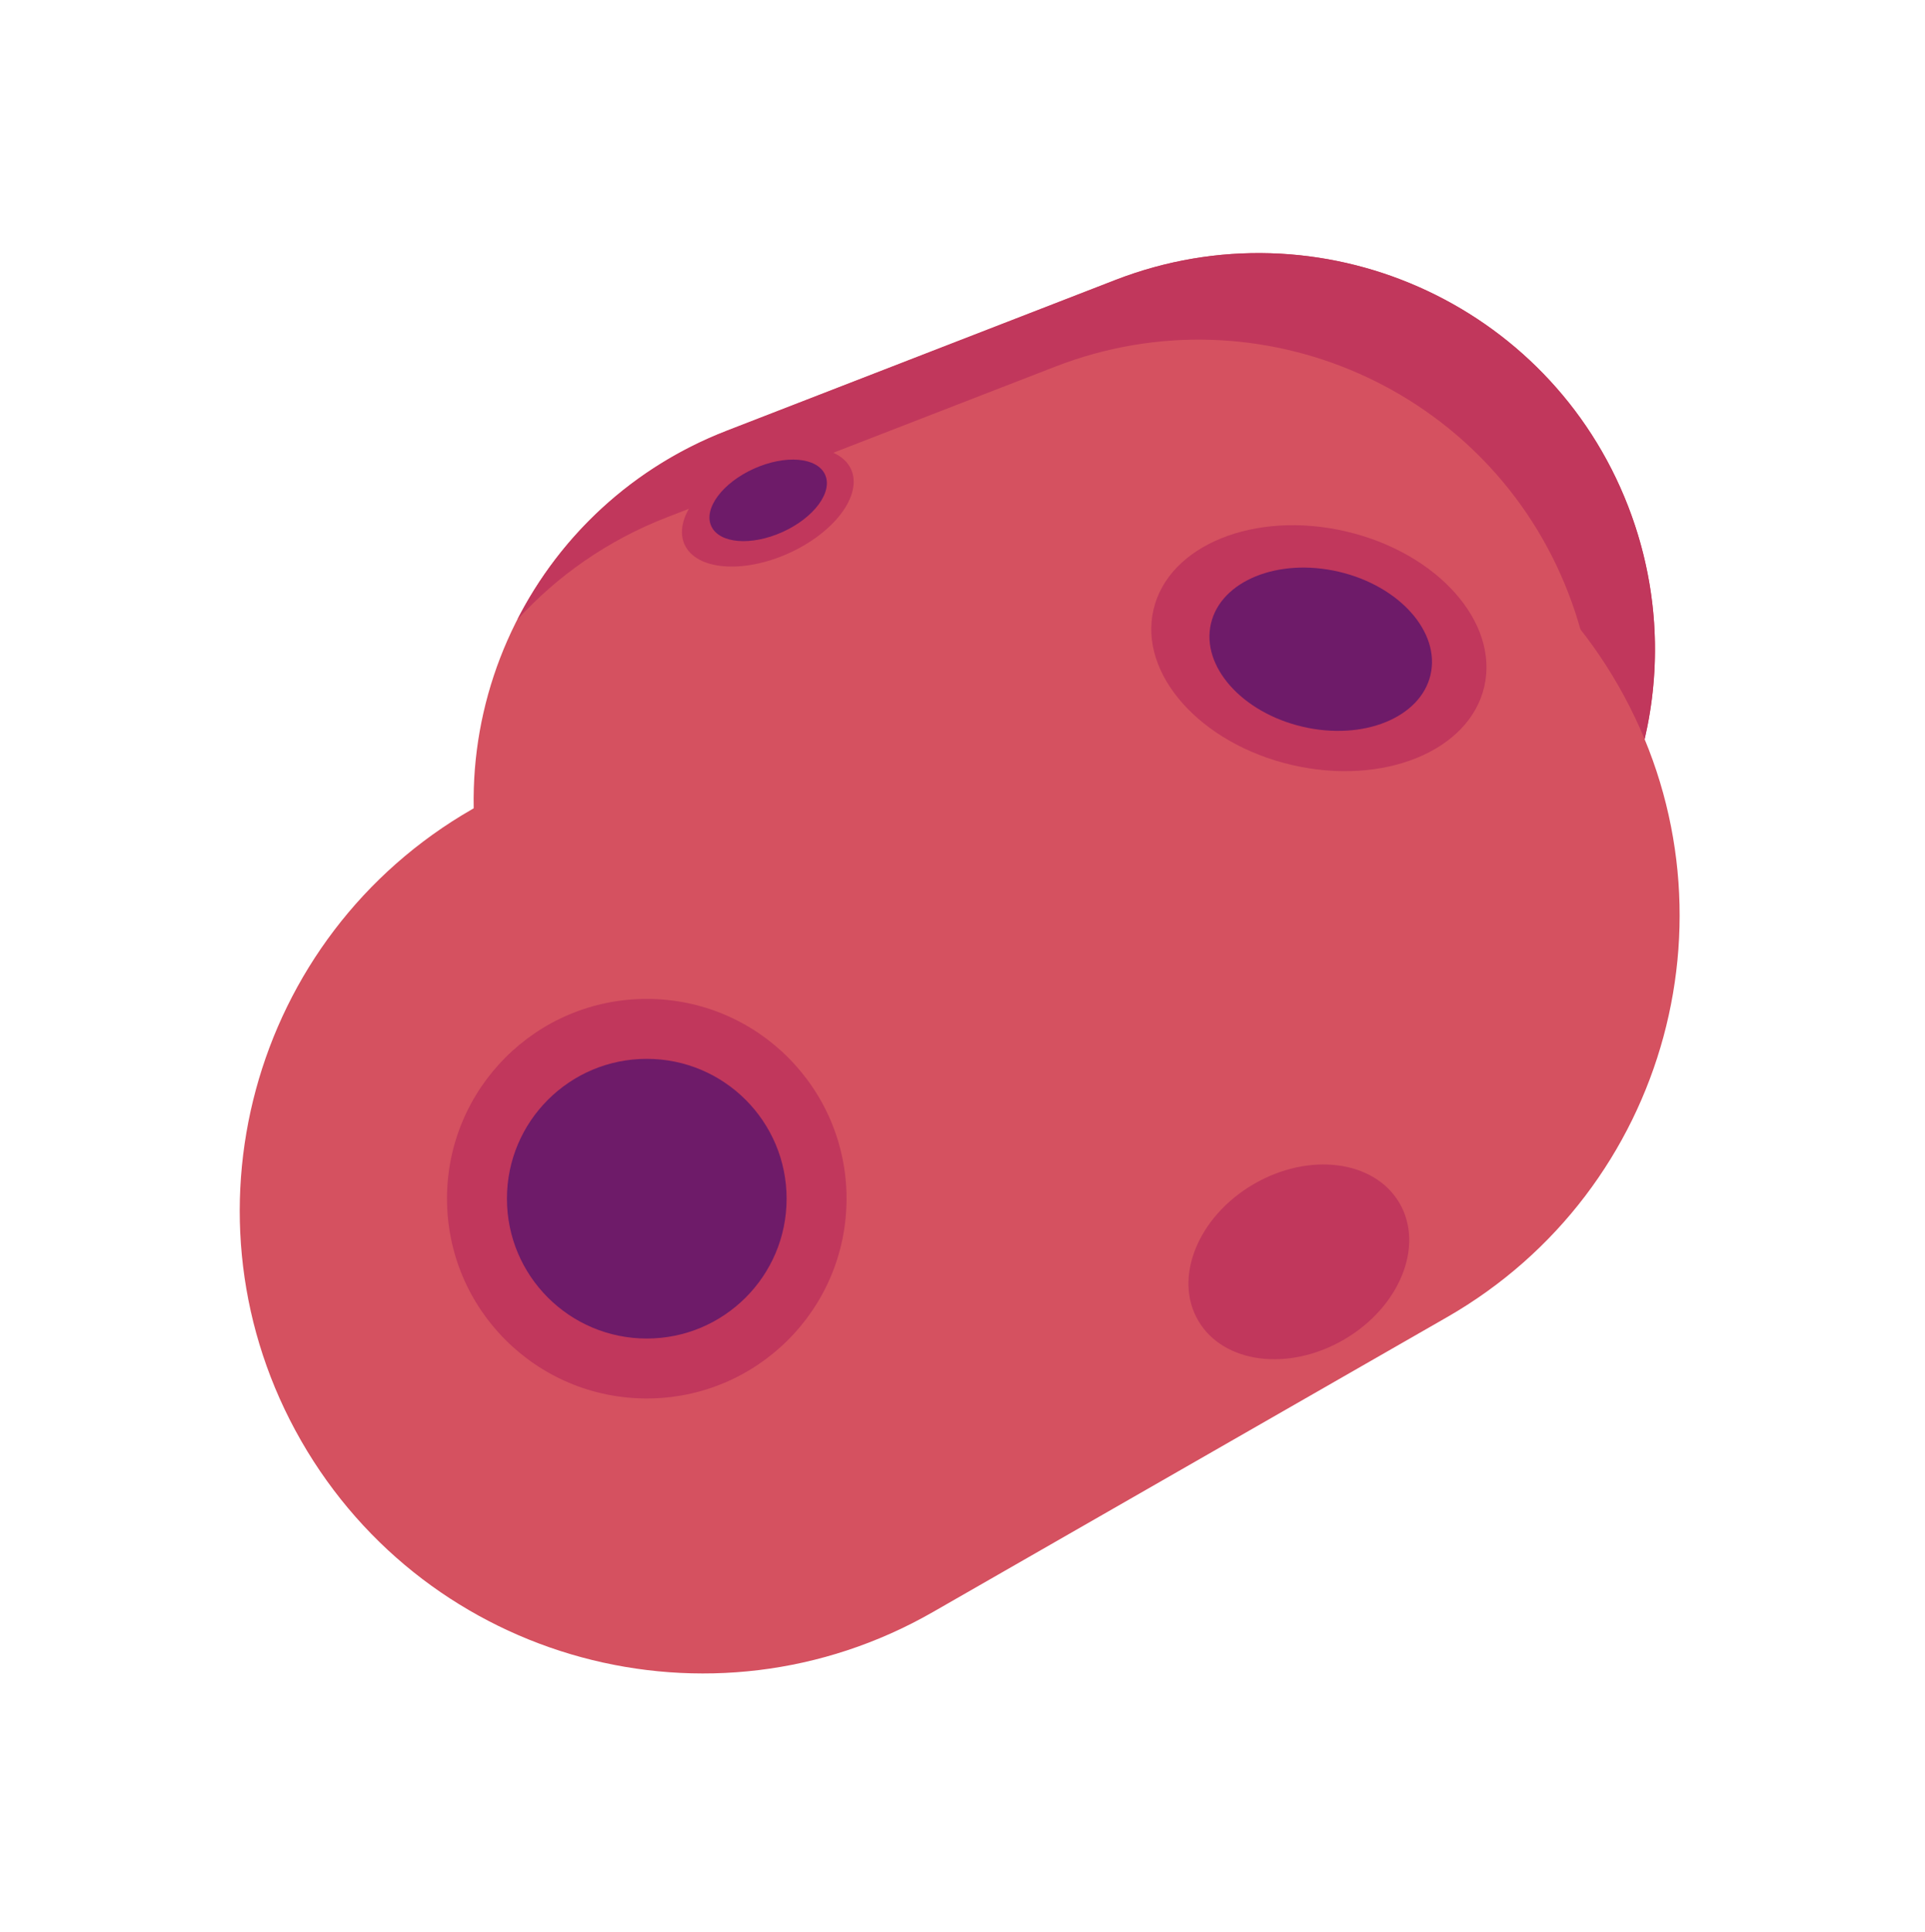
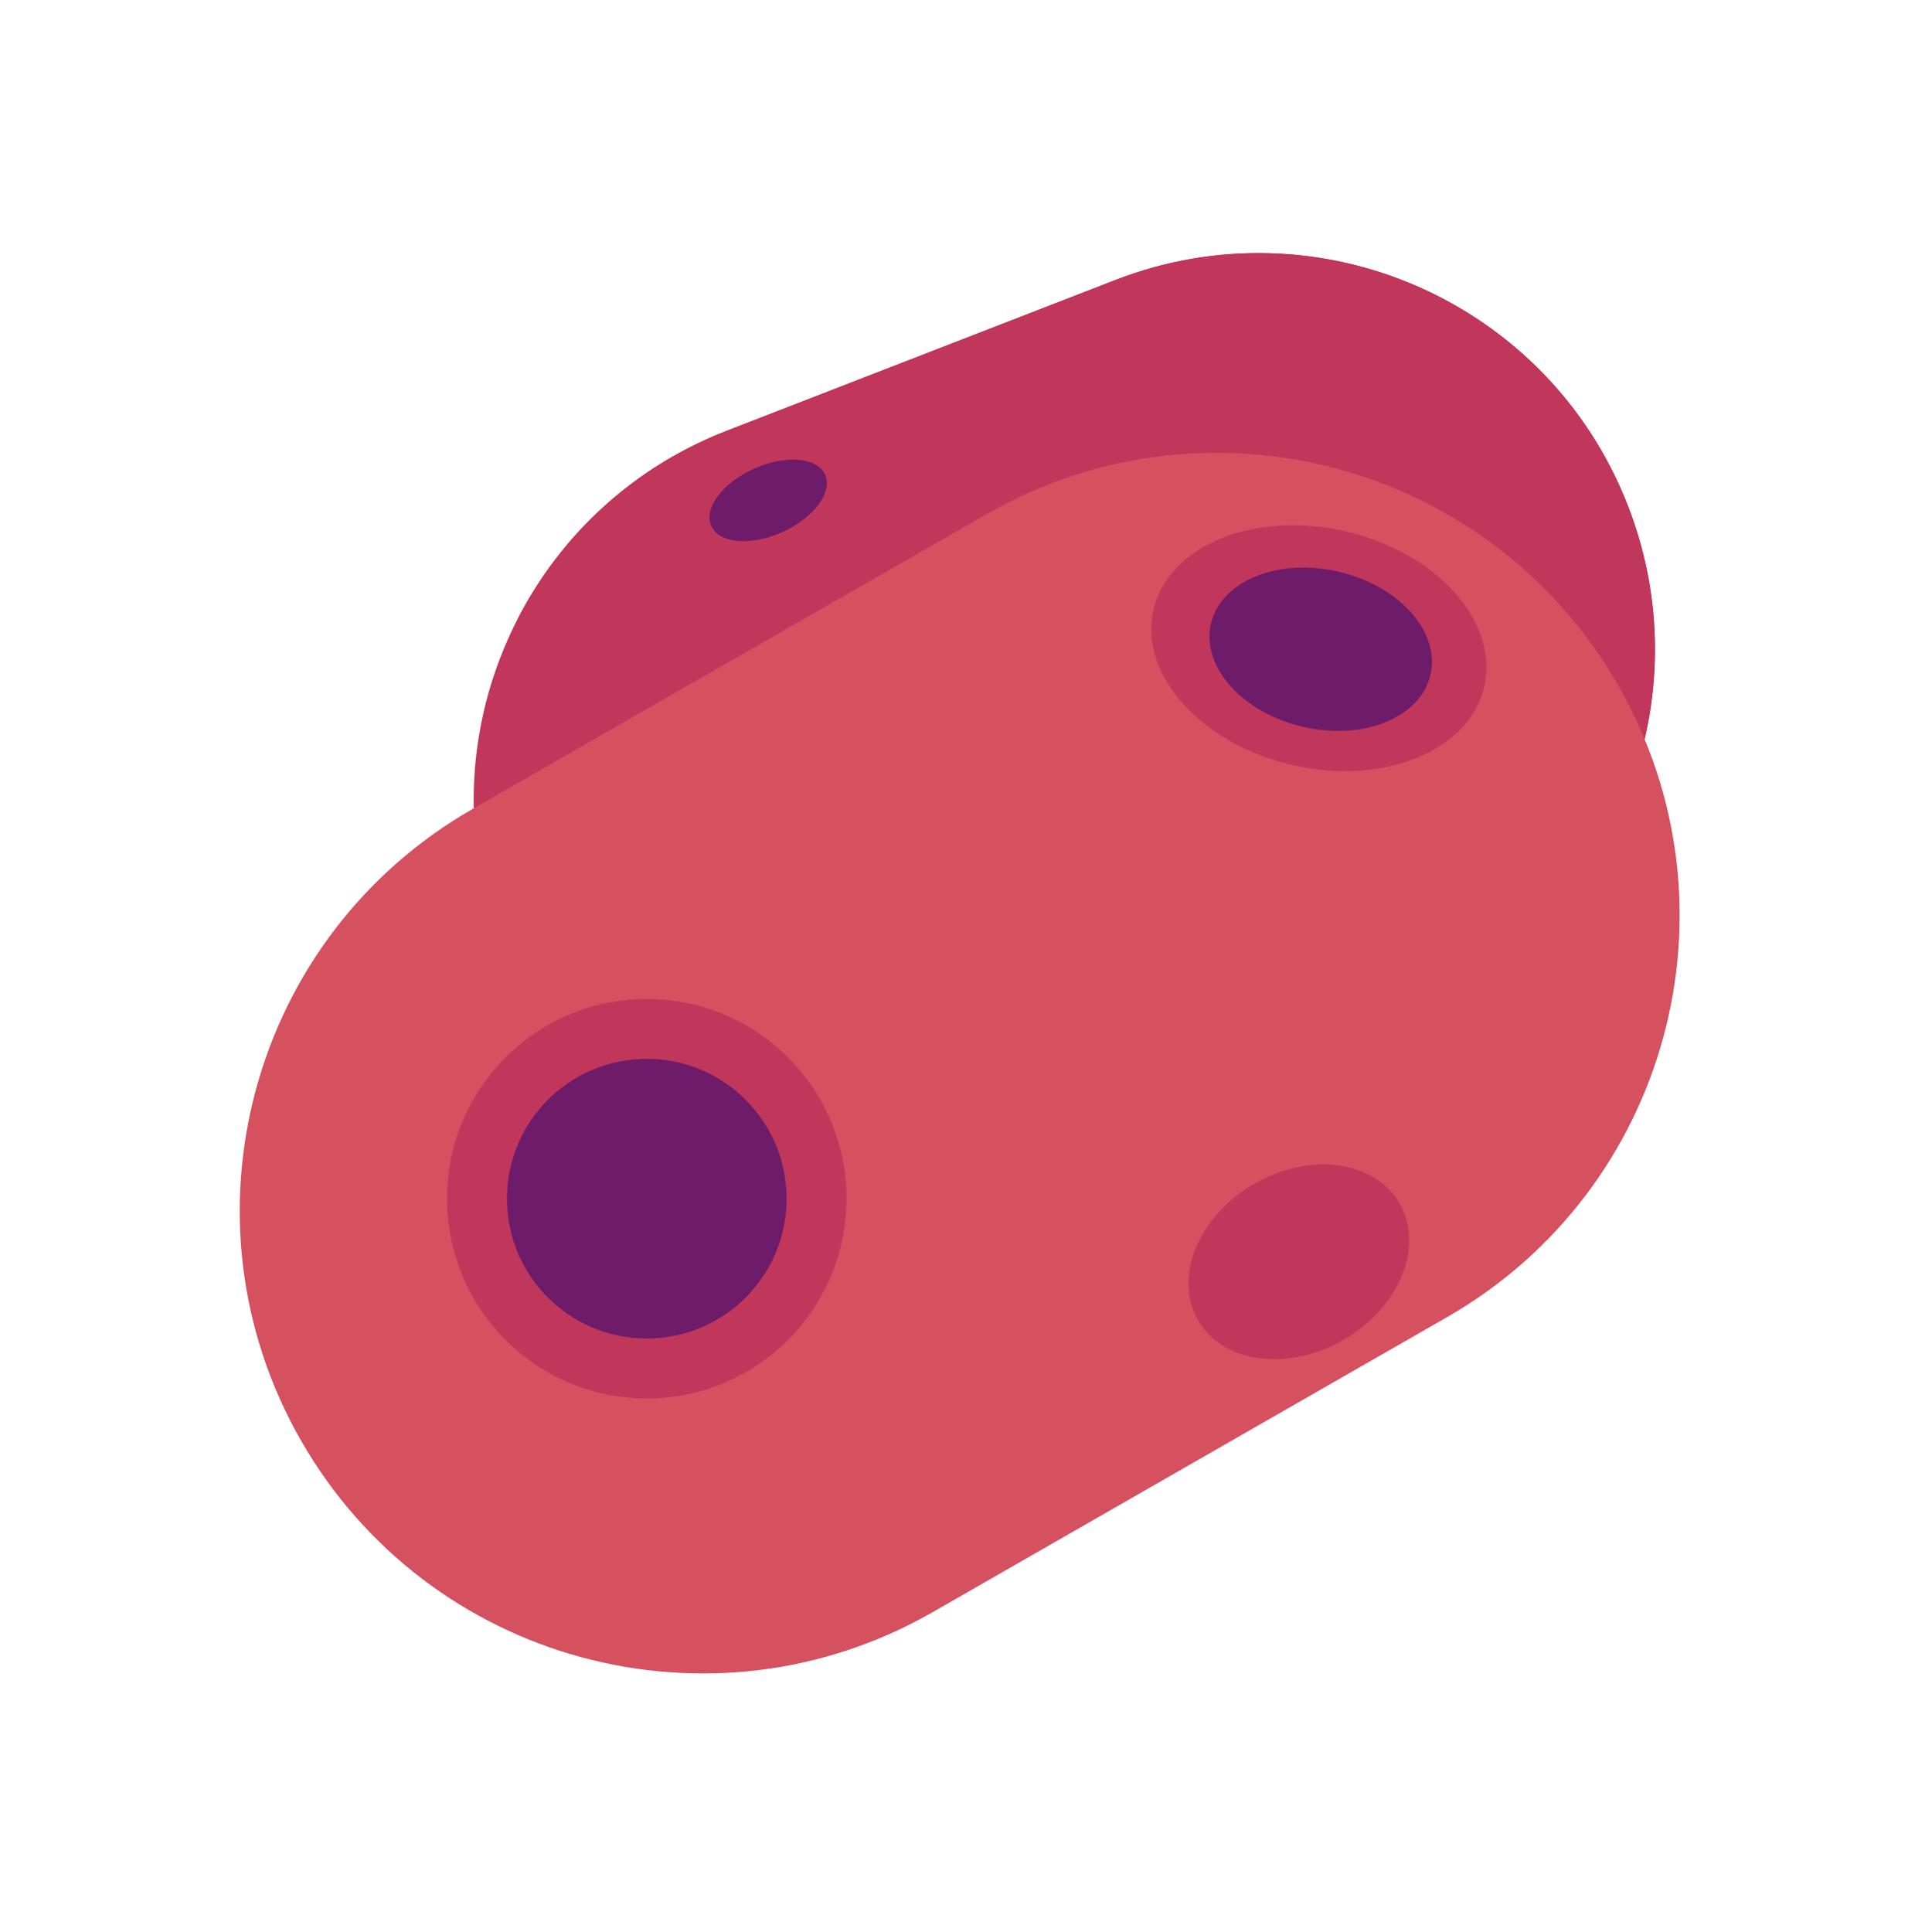
<svg xmlns="http://www.w3.org/2000/svg" width="289" height="290" viewBox="0 0 289 290" fill="none">
-   <path d="M244.482 75.996C256.367 106.633 241.166 141.103 210.529 152.988L152.16 175.632C121.523 187.517 87.053 172.316 75.168 141.679C63.283 111.043 78.484 76.573 109.12 64.688L167.49 42.044C198.126 30.159 232.597 45.36 244.482 75.996Z" fill="#D55160" />
+   <path d="M244.482 75.996C256.367 106.633 241.166 141.103 210.529 152.988L152.16 175.632C121.523 187.517 87.053 172.316 75.168 141.679C63.283 111.043 78.484 76.573 109.12 64.688L167.49 42.044C198.126 30.159 232.597 45.36 244.482 75.996Z" fill="#C1375C" />
  <path d="M232.986 137.626C247.709 121.464 252.926 97.763 244.482 75.996C232.597 45.36 198.126 30.159 167.49 42.044L109.12 64.688C94.954 70.183 84.1 80.508 77.686 93.049C83.685 86.463 91.261 81.129 100.132 77.688L158.49 55.044C189.126 43.159 223.608 58.36 235.493 88.996C241.882 105.467 240.443 123.045 232.986 137.626Z" fill="#C1375C" />
  <path d="M127.808 70.482C129.54 74.324 125.346 79.964 118.44 83.079C111.533 86.193 104.53 85.603 102.797 81.76C101.064 77.918 105.259 72.278 112.165 69.163C119.071 66.049 126.075 66.639 127.808 70.482Z" fill="#C1375C" />
  <path d="M123.904 71.281C125.089 73.908 122.221 77.764 117.499 79.893C112.778 82.022 107.989 81.619 106.805 78.992C105.62 76.365 108.488 72.509 113.209 70.38C117.931 68.25 122.719 68.654 123.904 71.281Z" fill="#6E1B69" />
  <path d="M243.004 102.929C262.101 136.225 250.589 178.698 217.292 197.794L140.088 242.072C106.792 261.168 64.319 249.656 45.223 216.359C26.127 183.063 37.639 140.59 70.935 121.494L148.139 77.216C181.436 58.12 223.908 69.632 243.004 102.929Z" fill="#D55160" />
  <path d="M127.124 180C127.124 196.569 113.693 210 97.124 210C80.555 210 67.124 196.569 67.124 180C67.124 163.431 80.555 150 97.124 150C113.693 150 127.124 163.431 127.124 180Z" fill="#C1375C" />
  <path d="M118.124 180C118.124 191.598 108.722 201 97.124 201C85.526 201 76.124 191.598 76.124 180C76.124 168.402 85.526 159 97.124 159C108.722 159 118.124 168.402 118.124 180Z" fill="#6E1B69" />
  <path d="M210.154 180.656C213.916 187.093 210.2 196.265 201.855 201.141C193.511 206.017 183.696 204.751 179.935 198.314C176.173 191.876 179.889 182.705 188.234 177.829C196.578 172.953 206.393 174.219 210.154 180.656Z" fill="#C1375C" />
  <path d="M222.883 103.139C220.619 112.819 207.668 118.067 193.954 114.861C180.241 111.654 170.959 101.207 173.223 91.527C175.486 81.847 188.438 76.6 202.151 79.806C215.865 83.013 225.146 93.459 222.883 103.139Z" fill="#C1375C" />
  <path d="M214.815 101.346C213.312 107.773 204.714 111.257 195.609 109.128C186.505 106.999 180.342 100.063 181.845 93.636C183.348 87.21 191.947 83.726 201.051 85.855C210.156 87.984 216.318 94.919 214.815 101.346Z" fill="#6E1B69" />
</svg>
